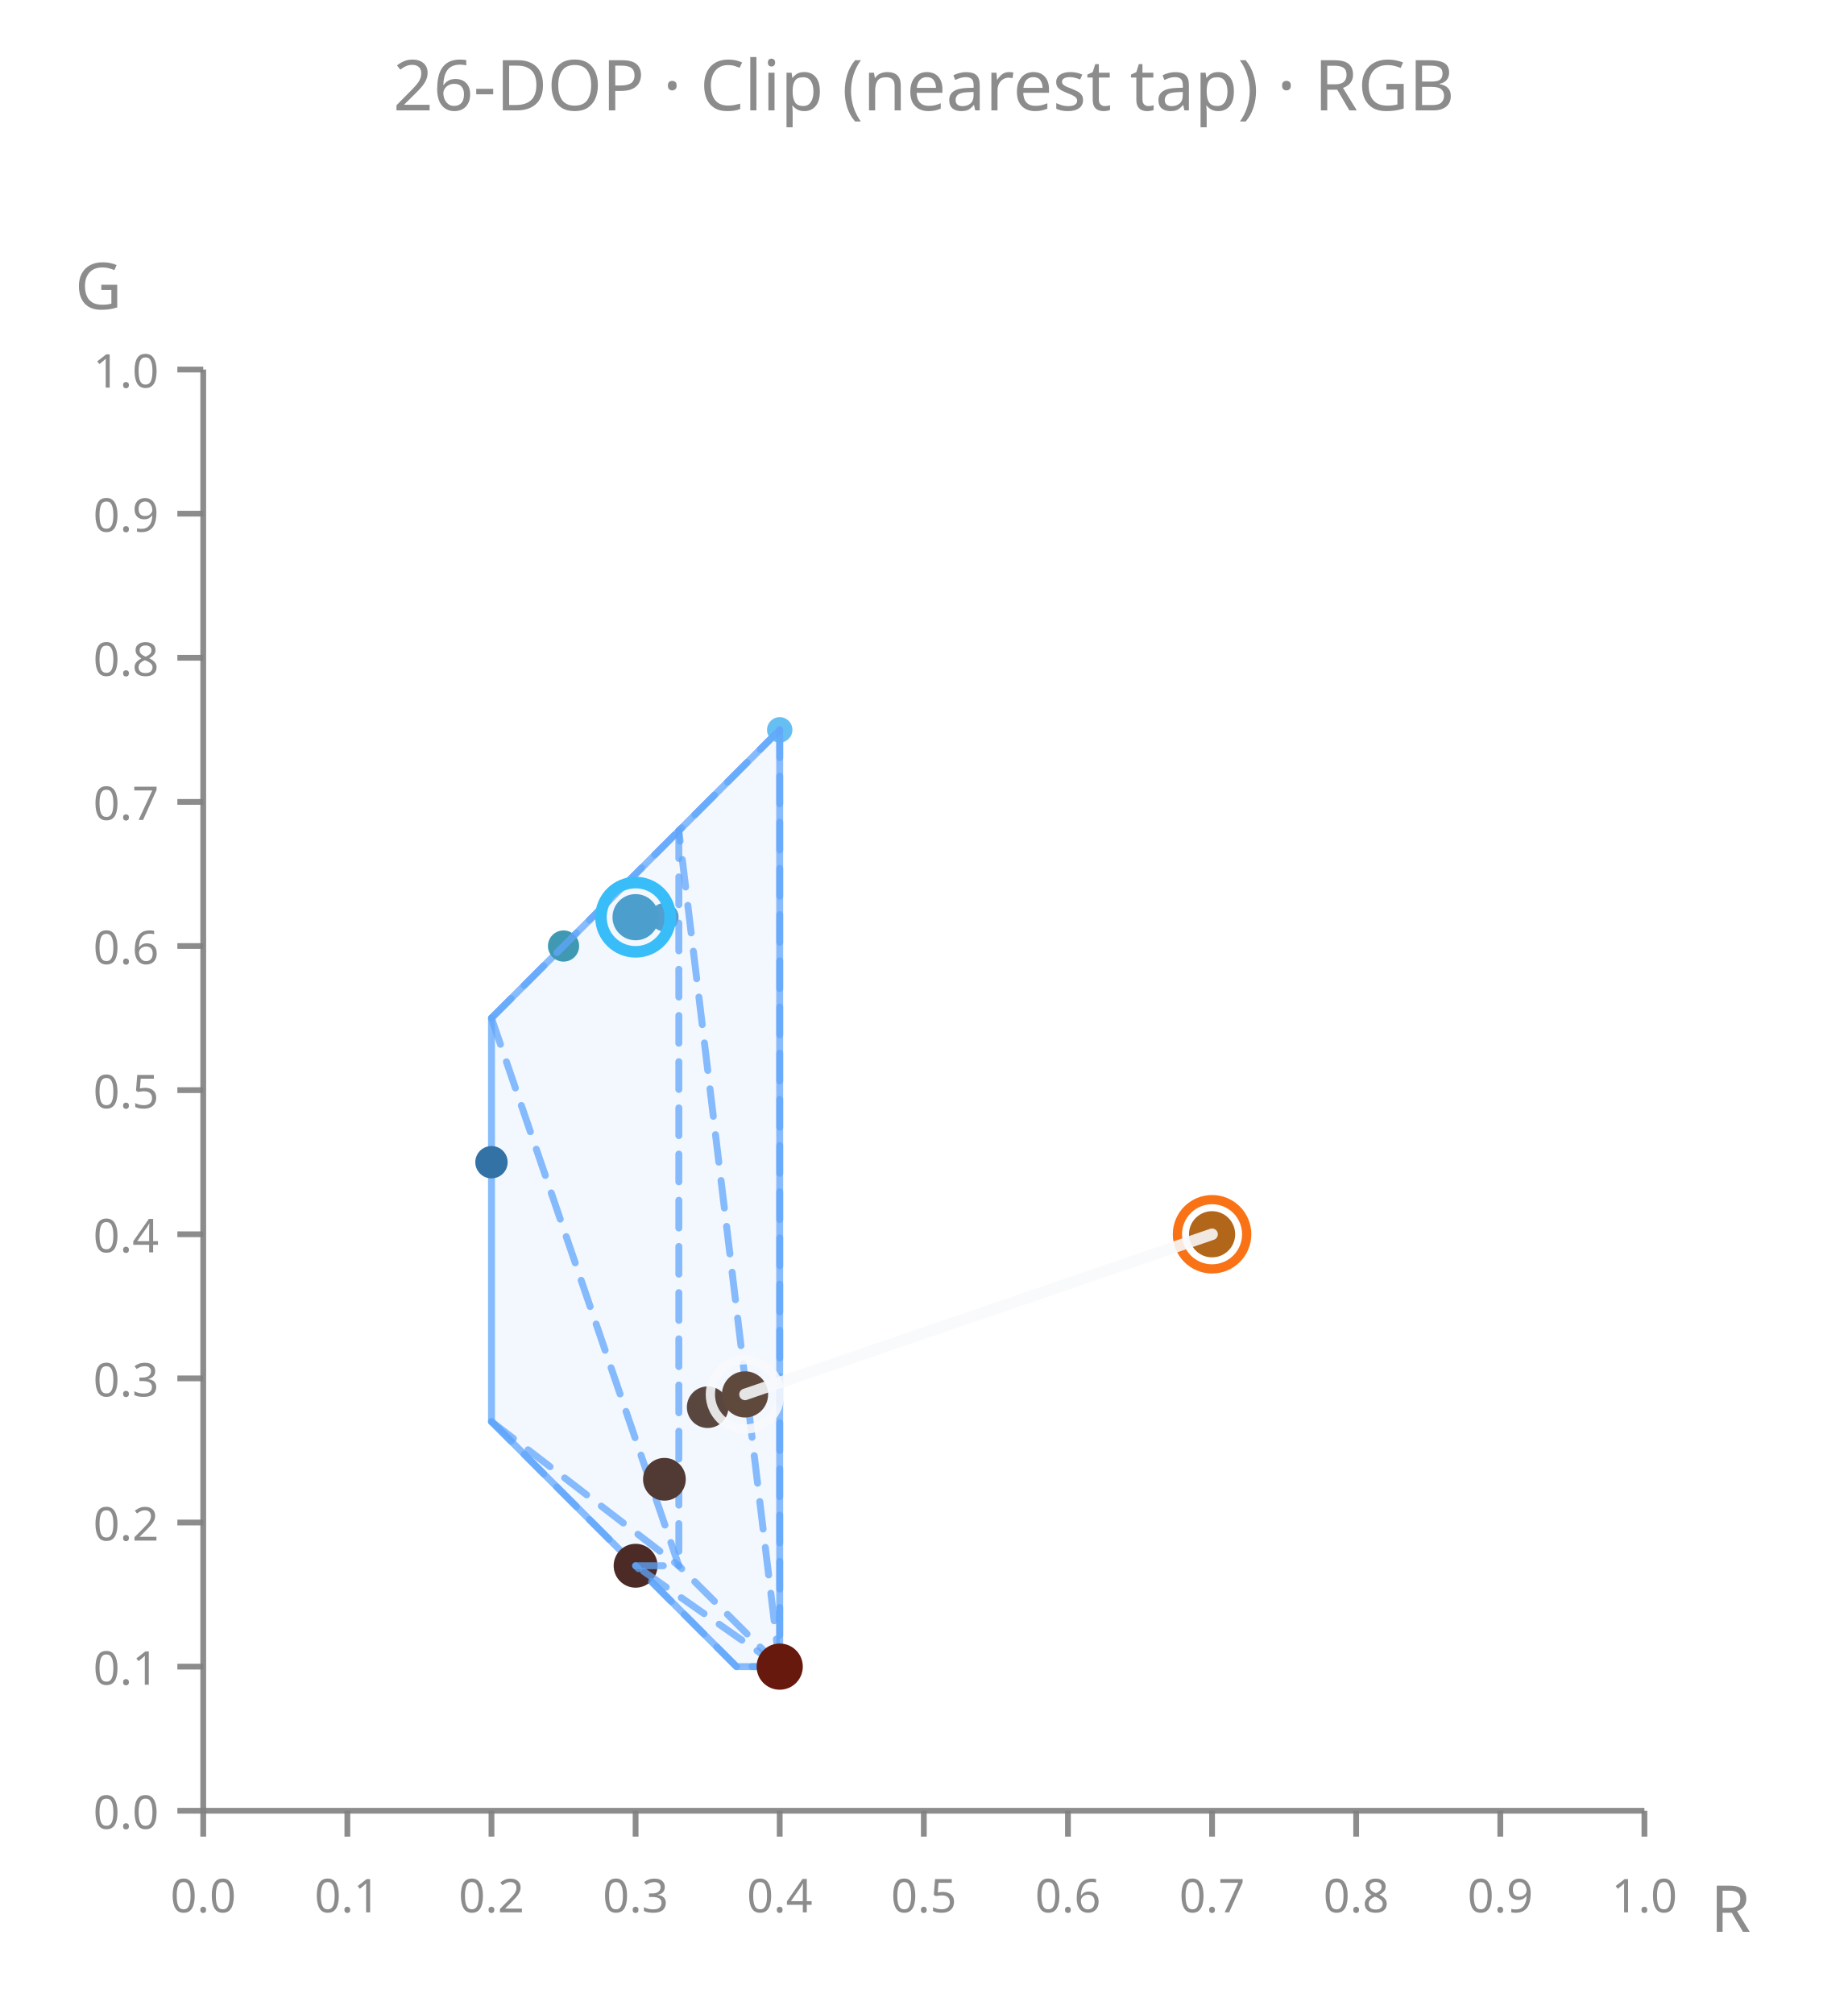
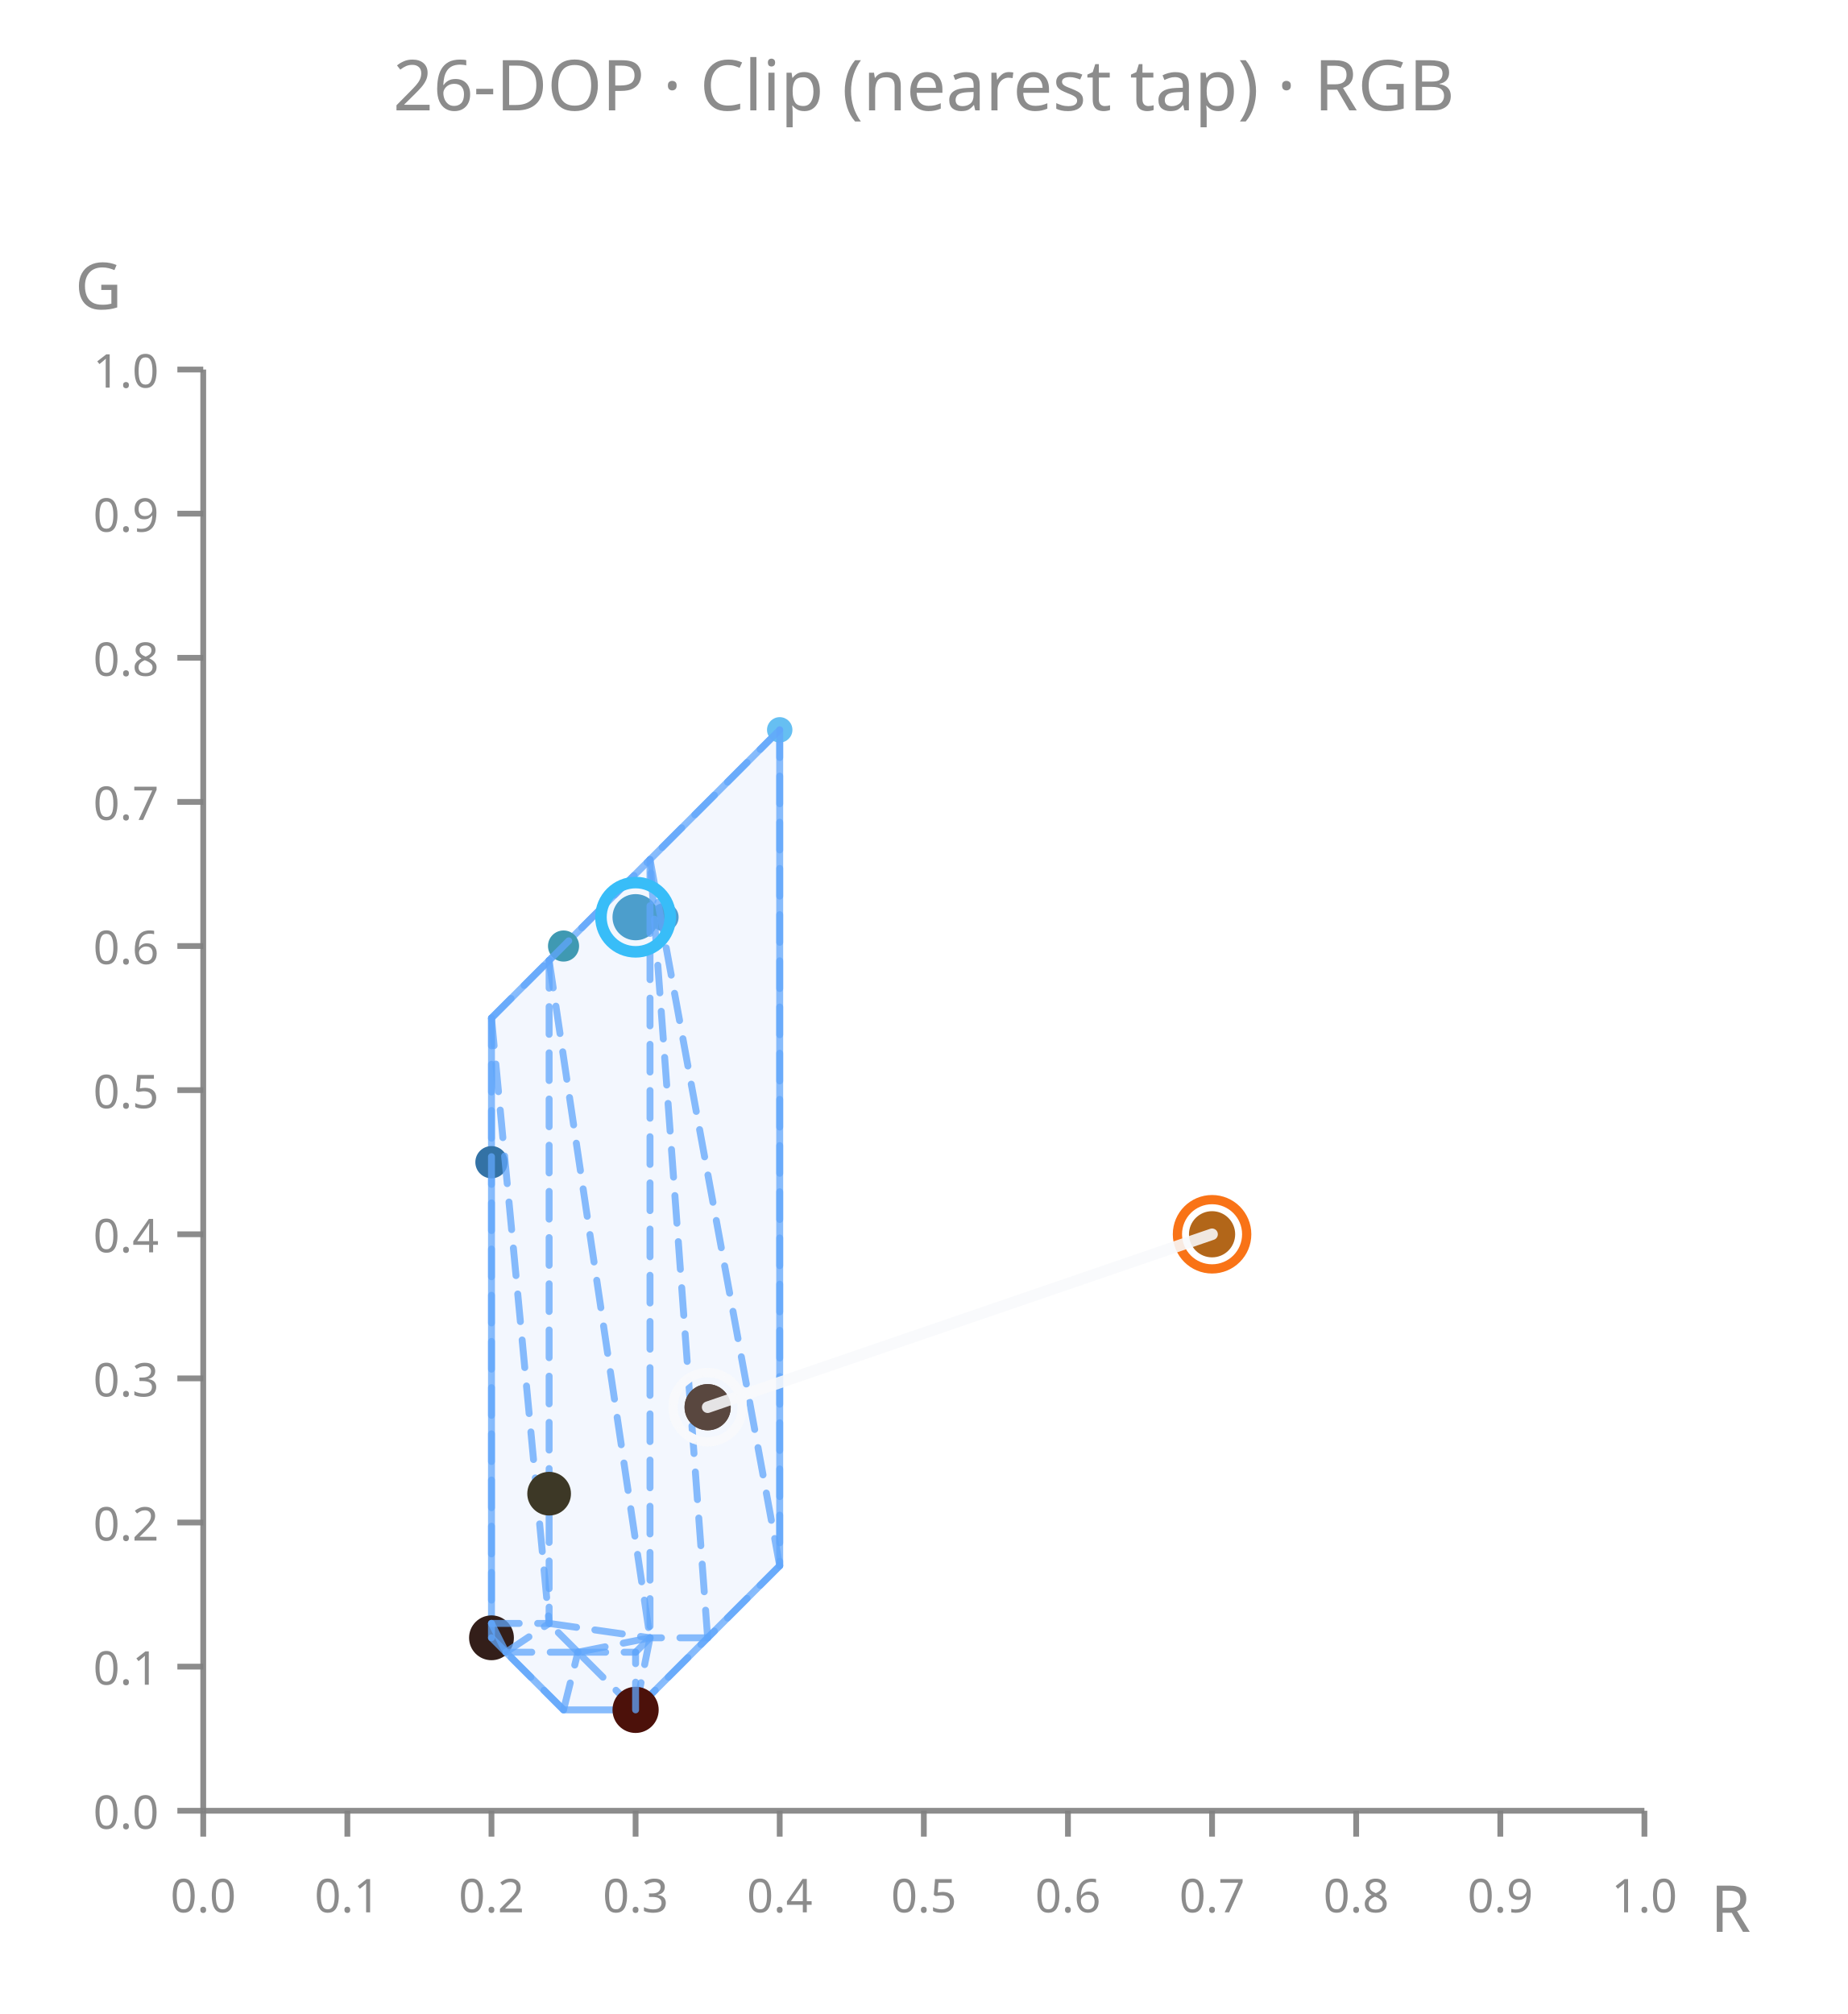
<svg xmlns="http://www.w3.org/2000/svg" baseProfile="full" height="436.0px" version="1.1" viewBox="0,0,400.0,436.0" width="400.0px">
  <defs />
  <g class="layer_bg" />
  <g class="layer_boundary">
-     <polygon fill="rgba(59,130,246,0.06)" points="106.4,307.76 159.44,360.8 168.8,360.8 168.8,158 106.4,220.4" stroke="rgba(96,165,250,0.75)" stroke-linejoin="round" stroke-width="1.5" />
+     <polygon fill="rgba(59,130,246,0.06)" points="106.4,354.56 122,370.16 137.6,370.16 168.8,338.96 168.8,158 106.4,220.4" stroke="rgba(96,165,250,0.75)" stroke-linejoin="round" stroke-width="1.5" />
  </g>
  <g class="layer_axes">
    <line fill="none" stroke="rgba(128,128,128,0.9)" stroke-width="1.25" x1="44.0" x2="356" y1="392.0" y2="392.0" />
    <line fill="none" stroke="rgba(128,128,128,0.9)" stroke-width="1.25" x1="44.0" x2="44.0" y1="392.0" y2="80" />
    <line fill="none" stroke="rgba(128,128,128,0.9)" stroke-width="1.25" x1="44.0" x2="44.0" y1="392.0" y2="397.6" />
    <text dominant-baseline="hanging" fill="rgba(128,128,128,0.9)" font-family="sans-serif" font-size="10.08" text-anchor="middle" x="44.0" y="406.168">0.0</text>
    <line fill="none" stroke="rgba(128,128,128,0.9)" stroke-width="1.25" x1="75.2" x2="75.2" y1="392.0" y2="397.6" />
    <text dominant-baseline="hanging" fill="rgba(128,128,128,0.9)" font-family="sans-serif" font-size="10.08" text-anchor="middle" x="75.2" y="406.168">0.1</text>
    <line fill="none" stroke="rgba(128,128,128,0.9)" stroke-width="1.25" x1="106.4" x2="106.4" y1="392.0" y2="397.6" />
    <text dominant-baseline="hanging" fill="rgba(128,128,128,0.9)" font-family="sans-serif" font-size="10.08" text-anchor="middle" x="106.4" y="406.168">0.2</text>
    <line fill="none" stroke="rgba(128,128,128,0.9)" stroke-width="1.25" x1="137.6" x2="137.6" y1="392.0" y2="397.6" />
    <text dominant-baseline="hanging" fill="rgba(128,128,128,0.9)" font-family="sans-serif" font-size="10.08" text-anchor="middle" x="137.6" y="406.168">0.3</text>
    <line fill="none" stroke="rgba(128,128,128,0.9)" stroke-width="1.25" x1="168.8" x2="168.8" y1="392.0" y2="397.6" />
    <text dominant-baseline="hanging" fill="rgba(128,128,128,0.9)" font-family="sans-serif" font-size="10.08" text-anchor="middle" x="168.8" y="406.168">0.4</text>
    <line fill="none" stroke="rgba(128,128,128,0.9)" stroke-width="1.25" x1="200" x2="200" y1="392.0" y2="397.6" />
    <text dominant-baseline="hanging" fill="rgba(128,128,128,0.9)" font-family="sans-serif" font-size="10.08" text-anchor="middle" x="200" y="406.168">0.5</text>
    <line fill="none" stroke="rgba(128,128,128,0.9)" stroke-width="1.25" x1="231.2" x2="231.2" y1="392.0" y2="397.6" />
    <text dominant-baseline="hanging" fill="rgba(128,128,128,0.9)" font-family="sans-serif" font-size="10.08" text-anchor="middle" x="231.2" y="406.168">0.6</text>
    <line fill="none" stroke="rgba(128,128,128,0.9)" stroke-width="1.25" x1="262.4" x2="262.4" y1="392.0" y2="397.6" />
    <text dominant-baseline="hanging" fill="rgba(128,128,128,0.9)" font-family="sans-serif" font-size="10.08" text-anchor="middle" x="262.4" y="406.168">0.7</text>
    <line fill="none" stroke="rgba(128,128,128,0.9)" stroke-width="1.25" x1="293.6" x2="293.6" y1="392.0" y2="397.6" />
    <text dominant-baseline="hanging" fill="rgba(128,128,128,0.9)" font-family="sans-serif" font-size="10.08" text-anchor="middle" x="293.6" y="406.168">0.8</text>
    <line fill="none" stroke="rgba(128,128,128,0.9)" stroke-width="1.25" x1="324.8" x2="324.8" y1="392.0" y2="397.6" />
    <text dominant-baseline="hanging" fill="rgba(128,128,128,0.9)" font-family="sans-serif" font-size="10.08" text-anchor="middle" x="324.8" y="406.168">0.9</text>
    <line fill="none" stroke="rgba(128,128,128,0.9)" stroke-width="1.25" x1="356" x2="356" y1="392.0" y2="397.6" />
    <text dominant-baseline="hanging" fill="rgba(128,128,128,0.9)" font-family="sans-serif" font-size="10.08" text-anchor="middle" x="356" y="406.168">1.0</text>
    <line fill="none" stroke="rgba(128,128,128,0.9)" stroke-width="1.25" x1="44.0" x2="38.4" y1="392.0" y2="392.0" />
    <text dominant-baseline="central" fill="rgba(128,128,128,0.9)" font-family="sans-serif" font-size="10.08" text-anchor="end" x="34.4" y="392.0">0.0</text>
    <line fill="none" stroke="rgba(128,128,128,0.9)" stroke-width="1.25" x1="44.0" x2="38.4" y1="360.8" y2="360.8" />
    <text dominant-baseline="central" fill="rgba(128,128,128,0.9)" font-family="sans-serif" font-size="10.08" text-anchor="end" x="34.4" y="360.8">0.1</text>
    <line fill="none" stroke="rgba(128,128,128,0.9)" stroke-width="1.25" x1="44.0" x2="38.4" y1="329.6" y2="329.6" />
    <text dominant-baseline="central" fill="rgba(128,128,128,0.9)" font-family="sans-serif" font-size="10.08" text-anchor="end" x="34.4" y="329.6">0.2</text>
    <line fill="none" stroke="rgba(128,128,128,0.9)" stroke-width="1.25" x1="44.0" x2="38.4" y1="298.4" y2="298.4" />
    <text dominant-baseline="central" fill="rgba(128,128,128,0.9)" font-family="sans-serif" font-size="10.08" text-anchor="end" x="34.4" y="298.4">0.3</text>
    <line fill="none" stroke="rgba(128,128,128,0.9)" stroke-width="1.25" x1="44.0" x2="38.4" y1="267.2" y2="267.2" />
    <text dominant-baseline="central" fill="rgba(128,128,128,0.9)" font-family="sans-serif" font-size="10.08" text-anchor="end" x="34.4" y="267.2">0.4</text>
    <line fill="none" stroke="rgba(128,128,128,0.9)" stroke-width="1.25" x1="44.0" x2="38.4" y1="236" y2="236" />
    <text dominant-baseline="central" fill="rgba(128,128,128,0.9)" font-family="sans-serif" font-size="10.08" text-anchor="end" x="34.4" y="236">0.5</text>
    <line fill="none" stroke="rgba(128,128,128,0.9)" stroke-width="1.25" x1="44.0" x2="38.4" y1="204.8" y2="204.8" />
    <text dominant-baseline="central" fill="rgba(128,128,128,0.9)" font-family="sans-serif" font-size="10.08" text-anchor="end" x="34.4" y="204.8">0.6</text>
    <line fill="none" stroke="rgba(128,128,128,0.9)" stroke-width="1.25" x1="44.0" x2="38.4" y1="173.6" y2="173.6" />
    <text dominant-baseline="central" fill="rgba(128,128,128,0.9)" font-family="sans-serif" font-size="10.08" text-anchor="end" x="34.4" y="173.6">0.7</text>
    <line fill="none" stroke="rgba(128,128,128,0.9)" stroke-width="1.25" x1="44.0" x2="38.4" y1="142.4" y2="142.4" />
    <text dominant-baseline="central" fill="rgba(128,128,128,0.9)" font-family="sans-serif" font-size="10.08" text-anchor="end" x="34.4" y="142.4">0.8</text>
    <line fill="none" stroke="rgba(128,128,128,0.9)" stroke-width="1.25" x1="44.0" x2="38.4" y1="111.2" y2="111.2" />
    <text dominant-baseline="central" fill="rgba(128,128,128,0.9)" font-family="sans-serif" font-size="10.08" text-anchor="end" x="34.4" y="111.2">0.9</text>
    <line fill="none" stroke="rgba(128,128,128,0.9)" stroke-width="1.25" x1="44.0" x2="38.4" y1="80" y2="80" />
    <text dominant-baseline="central" fill="rgba(128,128,128,0.9)" font-family="sans-serif" font-size="10.08" text-anchor="end" x="34.4" y="80">1.0</text>
    <text fill="rgba(128,128,128,0.9)" font-family="sans-serif" font-size="14" x="370.3" y="418.208">R</text>
    <text fill="rgba(128,128,128,0.9)" font-family="sans-serif" font-size="14" x="16.224" y="66.928">G</text>
  </g>
  <g class="layer_dots">
    <circle cx="168.8" cy="158" fill="rgb(102,191,242)" r="2.75" stroke="none" />
-     <circle cx="143.84" cy="198.56" fill="rgb(81,158,209)" r="3.075" stroke="none" />
+     <circle cx="143.84" cy="198.56" fill="rgb(81,158,209)" r="3.071" stroke="none" />
    <circle cx="137.6" cy="198.56" fill="rgb(76,158,204)" r="5.0" stroke="none" />
-     <circle cx="122" cy="204.8" fill="rgb(63,153,178)" r="3.375" stroke="none" />
-     <line fill="none" stroke="rgba(96,165,250,0.75)" stroke-dasharray="6,4" stroke-linecap="round" stroke-width="1.5" x1="168.8" x2="146.96" y1="158" y2="179.84" />
-     <circle cx="106.4" cy="251.6" fill="rgb(51,114,165)" r="3.5" stroke="none" />
-     <line fill="none" stroke="rgba(96,165,250,0.75)" stroke-dasharray="6,4" stroke-linecap="round" stroke-width="1.5" x1="106.4" x2="146.96" y1="220.4" y2="179.84" />
-     <line fill="none" stroke="rgba(96,165,250,0.75)" stroke-dasharray="6,4" stroke-linecap="round" stroke-width="1.5" x1="168.8" x2="168.8" y1="158" y2="360.8" />
-     <line fill="none" stroke="rgba(96,165,250,0.75)" stroke-dasharray="6,4" stroke-linecap="round" stroke-width="1.5" x1="106.4" x2="146.96" y1="220.4" y2="338.96" />
-     <line fill="none" stroke="rgba(96,165,250,0.75)" stroke-dasharray="6,4" stroke-linecap="round" stroke-width="1.5" x1="146.96" x2="146.96" y1="179.84" y2="338.96" />
-     <line fill="none" stroke="rgba(96,165,250,0.75)" stroke-dasharray="6,4" stroke-linecap="round" stroke-width="1.5" x1="168.8" x2="146.96" y1="360.8" y2="179.84" />
-     <circle cx="153.2" cy="304.64" fill="rgb(89,71,63)" r="4.5" stroke="none" />
-     <line fill="none" stroke="rgba(96,165,250,0.75)" stroke-dasharray="6,4" stroke-linecap="round" stroke-width="1.5" x1="106.4" x2="137.6" y1="307.76" y2="338.96" />
-     <circle cx="161.289" cy="301.867" fill="rgb(95,73,60)" r="5.0" stroke="none" />
-     <line fill="none" stroke="rgba(96,165,250,0.75)" stroke-dasharray="6,4" stroke-linecap="round" stroke-width="1.5" x1="106.4" x2="146.96" y1="307.76" y2="338.96" />
-     <circle cx="143.84" cy="320.24" fill="rgb(81,58,51)" r="4.625" stroke="none" />
-     <circle cx="137.6" cy="338.96" fill="rgb(76,43,38)" r="4.75" stroke="none" />
-     <line fill="none" stroke="rgba(96,165,250,0.75)" stroke-dasharray="6,4" stroke-linecap="round" stroke-width="1.5" x1="137.6" x2="146.96" y1="338.96" y2="338.96" />
-     <line fill="none" stroke="rgba(96,165,250,0.75)" stroke-dasharray="6,4" stroke-linecap="round" stroke-width="1.5" x1="159.44" x2="137.6" y1="360.8" y2="338.96" />
+     <circle cx="122" cy="204.8" fill="rgb(63,153,178)" r="3.368" stroke="none" />
+     <line fill="none" stroke="rgba(96,165,250,0.75)" stroke-dasharray="6,4" stroke-linecap="round" stroke-width="1.5" x1="168.8" x2="140.72" y1="158" y2="186.08" />
+     <circle cx="106.4" cy="251.6" fill="rgb(51,114,165)" r="3.492" stroke="none" />
+     <line fill="none" stroke="rgba(96,165,250,0.75)" stroke-dasharray="6,4" stroke-linecap="round" stroke-width="1.5" x1="118.88" x2="140.72" y1="207.92" y2="186.08" />
+     <line fill="none" stroke="rgba(96,165,250,0.75)" stroke-dasharray="6,4" stroke-linecap="round" stroke-width="1.5" x1="106.4" x2="118.88" y1="220.4" y2="207.92" />
+     <line fill="none" stroke="rgba(96,165,250,0.75)" stroke-dasharray="6,4" stroke-linecap="round" stroke-width="1.5" x1="168.8" x2="168.8" y1="158" y2="338.96" />
+     <line fill="none" stroke="rgba(96,165,250,0.75)" stroke-dasharray="6,4" stroke-linecap="round" stroke-width="1.5" x1="168.8" x2="140.72" y1="338.96" y2="186.08" />
+     <line fill="none" stroke="rgba(96,165,250,0.75)" stroke-dasharray="6,4" stroke-linecap="round" stroke-width="1.5" x1="153.2" x2="140.72" y1="354.56" y2="186.08" />
+     <line fill="none" stroke="rgba(96,165,250,0.75)" stroke-dasharray="6,4" stroke-linecap="round" stroke-width="1.5" x1="140.72" x2="140.72" y1="186.08" y2="354.56" />
+     <line fill="none" stroke="rgba(96,165,250,0.75)" stroke-dasharray="6,4" stroke-linecap="round" stroke-width="1.5" x1="106.4" x2="106.4" y1="220.4" y2="351.44" />
+     <line fill="none" stroke="rgba(96,165,250,0.75)" stroke-dasharray="6,4" stroke-linecap="round" stroke-width="1.5" x1="106.4" x2="118.88" y1="220.4" y2="351.44" />
+     <line fill="none" stroke="rgba(96,165,250,0.75)" stroke-dasharray="6,4" stroke-linecap="round" stroke-width="1.5" x1="118.88" x2="118.88" y1="207.92" y2="351.44" />
+     <line fill="none" stroke="rgba(96,165,250,0.75)" stroke-dasharray="6,4" stroke-linecap="round" stroke-width="1.5" x1="118.88" x2="140.72" y1="207.92" y2="354.56" />
+     <circle cx="153.2" cy="304.64" fill="rgb(89,71,63)" r="4.481" stroke="none" />
+     <circle cx="153.2" cy="304.64" fill="rgb(89,71,63)" r="5.0" stroke="none" />
+     <circle cx="153.2" cy="304.64" fill="rgb(89,71,63)" r="5.0" stroke="none" />
+     <circle cx="118.88" cy="323.36" fill="rgb(61,56,38)" r="4.728" stroke="none" />
+     <line fill="none" stroke="rgba(96,165,250,0.75)" stroke-dasharray="6,4" stroke-linecap="round" stroke-width="1.5" x1="168.8" x2="153.2" y1="338.96" y2="354.56" />
+     <circle cx="106.4" cy="354.56" fill="rgb(51,30,25)" r="4.852" stroke="none" />
    <circle cx="262.4" cy="267.2" fill="rgb(178,102,25)" r="5.0" stroke="none" />
-     <line fill="none" stroke="rgba(96,165,250,0.75)" stroke-dasharray="6,4" stroke-linecap="round" stroke-width="1.5" x1="168.8" x2="137.6" y1="360.8" y2="338.96" />
-     <line fill="none" stroke="rgba(96,165,250,0.75)" stroke-dasharray="6,4" stroke-linecap="round" stroke-width="1.5" x1="168.8" x2="146.96" y1="360.8" y2="338.96" />
-     <line fill="none" stroke="rgba(96,165,250,0.75)" stroke-dasharray="6,4" stroke-linecap="round" stroke-width="1.5" x1="168.8" x2="159.44" y1="360.8" y2="360.8" />
-     <circle cx="168.8" cy="360.8" fill="rgb(102,25,12)" r="5.0" stroke="none" />
+     <line fill="none" stroke="rgba(96,165,250,0.75)" stroke-dasharray="6,4" stroke-linecap="round" stroke-width="1.5" x1="106.4" x2="106.4" y1="351.44" y2="354.56" />
+     <line fill="none" stroke="rgba(96,165,250,0.75)" stroke-dasharray="6,4" stroke-linecap="round" stroke-width="1.5" x1="106.4" x2="109.52" y1="351.44" y2="357.68" />
+     <line fill="none" stroke="rgba(96,165,250,0.75)" stroke-dasharray="6,4" stroke-linecap="round" stroke-width="1.5" x1="106.4" x2="109.52" y1="354.56" y2="357.68" />
+     <line fill="none" stroke="rgba(96,165,250,0.75)" stroke-dasharray="6,4" stroke-linecap="round" stroke-width="1.5" x1="122" x2="109.52" y1="370.16" y2="357.68" />
+     <line fill="none" stroke="rgba(96,165,250,0.75)" stroke-dasharray="6,4" stroke-linecap="round" stroke-width="1.5" x1="106.4" x2="118.88" y1="351.44" y2="351.44" />
+     <line fill="none" stroke="rgba(96,165,250,0.75)" stroke-dasharray="6,4" stroke-linecap="round" stroke-width="1.5" x1="109.52" x2="118.88" y1="357.68" y2="351.44" />
+     <line fill="none" stroke="rgba(96,165,250,0.75)" stroke-dasharray="6,4" stroke-linecap="round" stroke-width="1.5" x1="153.2" x2="140.72" y1="354.56" y2="354.56" />
+     <line fill="none" stroke="rgba(96,165,250,0.75)" stroke-dasharray="6,4" stroke-linecap="round" stroke-width="1.5" x1="122" x2="125.12" y1="370.16" y2="357.68" />
+     <line fill="none" stroke="rgba(96,165,250,0.75)" stroke-dasharray="6,4" stroke-linecap="round" stroke-width="1.5" x1="137.6" x2="153.2" y1="370.16" y2="354.56" />
+     <line fill="none" stroke="rgba(96,165,250,0.75)" stroke-dasharray="6,4" stroke-linecap="round" stroke-width="1.5" x1="125.12" x2="109.52" y1="357.68" y2="357.68" />
+     <line fill="none" stroke="rgba(96,165,250,0.75)" stroke-dasharray="6,4" stroke-linecap="round" stroke-width="1.5" x1="118.88" x2="140.72" y1="351.44" y2="354.56" />
+     <line fill="none" stroke="rgba(96,165,250,0.75)" stroke-dasharray="6,4" stroke-linecap="round" stroke-width="1.5" x1="125.12" x2="118.88" y1="357.68" y2="351.44" />
+     <line fill="none" stroke="rgba(96,165,250,0.75)" stroke-dasharray="6,4" stroke-linecap="round" stroke-width="1.5" x1="125.12" x2="140.72" y1="357.68" y2="354.56" />
+     <line fill="none" stroke="rgba(96,165,250,0.75)" stroke-dasharray="6,4" stroke-linecap="round" stroke-width="1.5" x1="137.6" x2="140.72" y1="370.16" y2="354.56" />
+     <line fill="none" stroke="rgba(96,165,250,0.75)" stroke-dasharray="6,4" stroke-linecap="round" stroke-width="1.5" x1="137.6" x2="140.72" y1="357.68" y2="354.56" />
+     <line fill="none" stroke="rgba(96,165,250,0.75)" stroke-dasharray="6,4" stroke-linecap="round" stroke-width="1.5" x1="137.6" x2="125.12" y1="370.16" y2="357.68" />
+     <line fill="none" stroke="rgba(96,165,250,0.75)" stroke-dasharray="6,4" stroke-linecap="round" stroke-width="1.5" x1="125.12" x2="137.6" y1="357.68" y2="357.68" />
+     <circle cx="137.6" cy="370.16" fill="rgb(76,17,10)" r="5.0" stroke="none" />
+     <line fill="none" stroke="rgba(96,165,250,0.75)" stroke-dasharray="6,4" stroke-linecap="round" stroke-width="1.5" x1="137.6" x2="137.6" y1="370.16" y2="357.68" />
  </g>
  <g class="layer_overlay">
    <circle cx="137.6" cy="198.56" fill="none" r="7.5" stroke="rgba(56,189,248,1.0)" stroke-width="2.5" />
    <circle cx="262.4" cy="267.2" fill="none" r="7.5" stroke="rgba(249,115,22,1.0)" stroke-width="2.0" />
-     <line stroke="rgba(248,250,252,0.88)" stroke-linecap="round" stroke-width="2.5" x1="262.4" x2="161.289" y1="267.2" y2="301.867" />
-     <circle cx="161.289" cy="301.867" fill="none" r="7.5" stroke="rgba(248,250,252,0.88)" stroke-width="2.0" />
+     <line stroke="rgba(248,250,252,0.88)" stroke-linecap="round" stroke-width="2.5" x1="262.4" x2="153.2" y1="267.2" y2="304.64" />
+     <circle cx="153.2" cy="304.64" fill="none" r="7.5" stroke="rgba(248,250,252,0.88)" stroke-width="2.0" />
+     <circle cx="153.2" cy="304.64" fill="none" r="7.5" stroke="rgba(248,250,252,0.88)" stroke-dasharray="1 4" stroke-linecap="round" stroke-width="2.0" />
  </g>
  <g class="layer_header">
    <text dominant-baseline="central" fill="rgba(128,128,128,0.9)" font-family="sans-serif" font-size="15.2" text-anchor="middle" x="200.0" y="18.0">26-DOP · Clip (nearest tap) · RGB</text>
  </g>
</svg>
